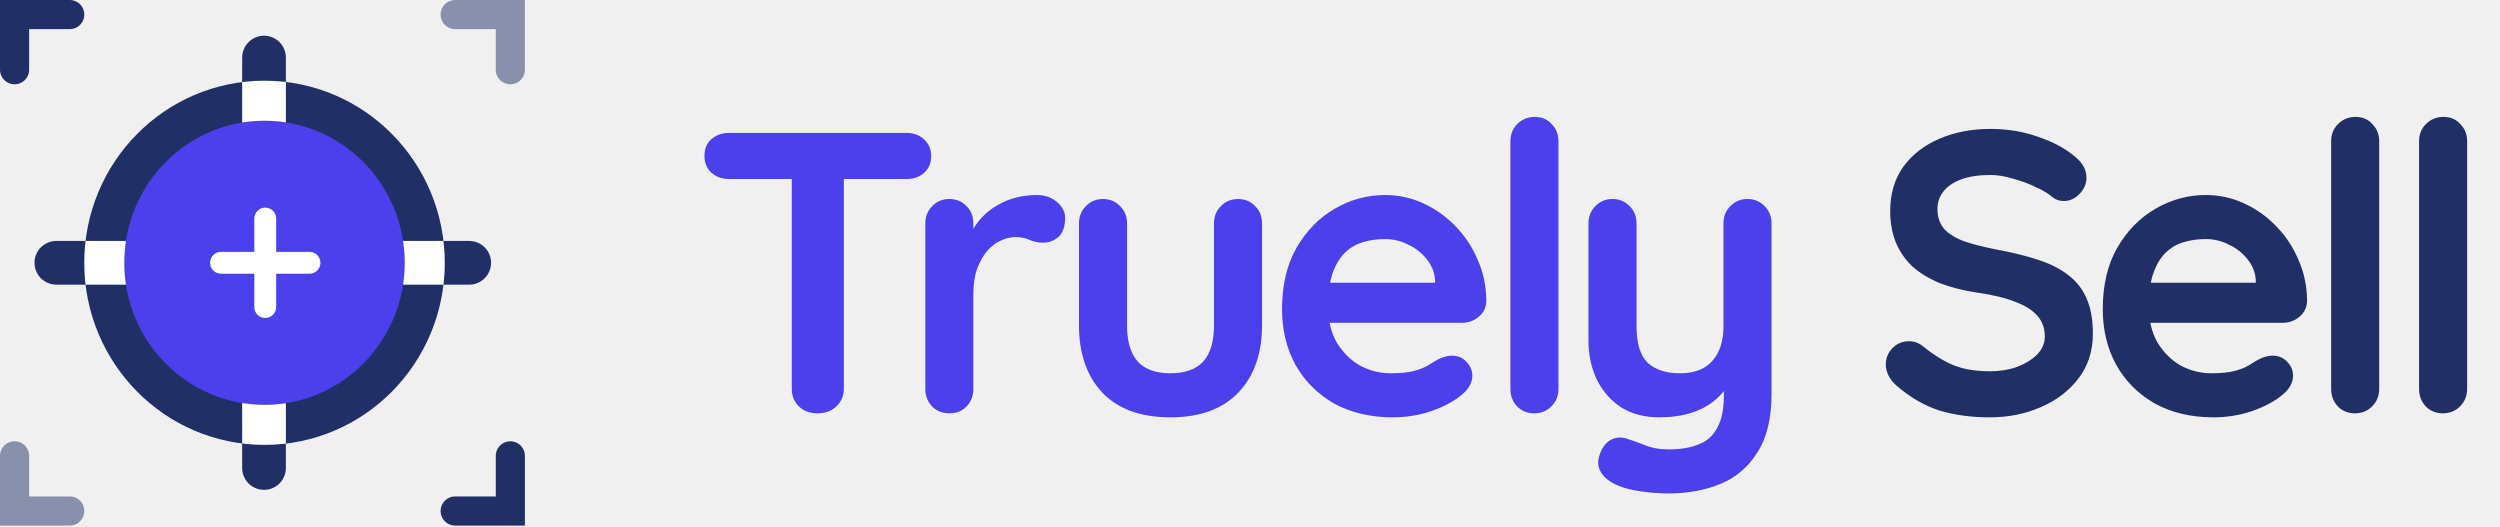
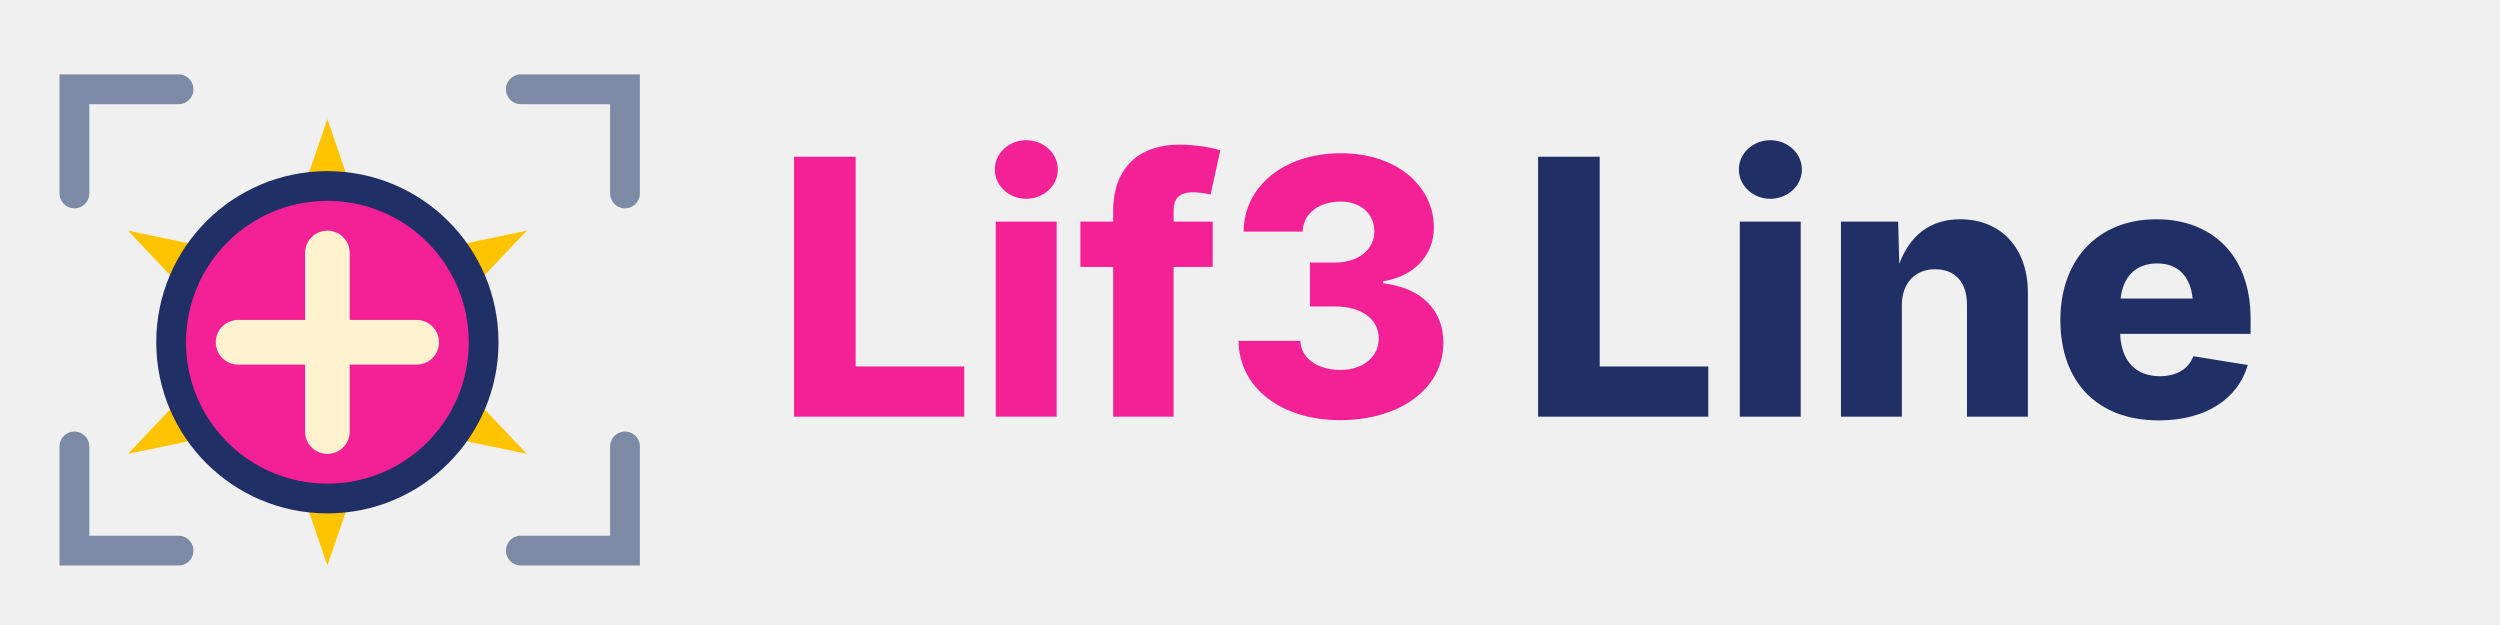
- <svg xmlns="http://www.w3.org/2000/svg" width="1373" height="289" viewBox="0 0 1373 289" fill="none">
-   <path d="M448.915 227C444.808 227 441.435 225.753 438.795 223.26C436.155 220.62 434.835 217.393 434.835 213.58V85.98H463.435V213.58C463.435 217.393 462.042 220.62 459.255 223.26C456.615 225.753 453.168 227 448.915 227ZM400.295 98.3C396.482 98.3 393.255 97.127 390.615 94.78C388.122 92.433 386.875 89.353 386.875 85.54C386.875 81.727 388.122 78.72 390.615 76.52C393.255 74.173 396.482 73 400.295 73H497.975C501.788 73 504.942 74.173 507.435 76.52C510.075 78.867 511.395 81.947 511.395 85.76C511.395 89.573 510.075 92.653 507.435 95C504.942 97.2 501.788 98.3 497.975 98.3H400.295ZM521.384 227C517.571 227 514.418 225.753 511.924 223.26C509.431 220.62 508.184 217.393 508.184 213.58V122.72C508.184 118.907 509.431 115.753 511.924 113.26C514.418 110.62 517.571 109.3 521.384 109.3C525.198 109.3 528.351 110.62 530.844 113.26C533.338 115.753 534.584 118.907 534.584 122.72V143.4L533.044 128.66C534.658 125.14 536.711 122.06 539.204 119.42C541.844 116.633 544.778 114.36 548.004 112.6C551.231 110.693 554.678 109.3 558.344 108.42C562.011 107.54 565.678 107.1 569.344 107.1C573.744 107.1 577.411 108.347 580.344 110.84C583.424 113.333 584.964 116.267 584.964 119.64C584.964 124.48 583.718 128 581.224 130.2C578.731 132.253 576.018 133.28 573.084 133.28C570.298 133.28 567.731 132.767 565.384 131.74C563.184 130.713 560.618 130.2 557.684 130.2C555.044 130.2 552.331 130.86 549.544 132.18C546.904 133.353 544.411 135.26 542.064 137.9C539.864 140.54 538.031 143.84 536.564 147.8C535.244 151.613 534.584 156.16 534.584 161.44V213.58C534.584 217.393 533.338 220.62 530.844 223.26C528.351 225.753 525.198 227 521.384 227ZM679.915 109.3C683.728 109.3 686.882 110.62 689.375 113.26C691.868 115.753 693.115 118.907 693.115 122.72V178.6C693.115 194.147 688.788 206.467 680.135 215.56C671.482 224.653 659.015 229.2 642.735 229.2C626.455 229.2 613.988 224.653 605.335 215.56C596.828 206.467 592.575 194.147 592.575 178.6V122.72C592.575 118.907 593.822 115.753 596.315 113.26C598.808 110.62 601.962 109.3 605.775 109.3C609.588 109.3 612.742 110.62 615.235 113.26C617.728 115.753 618.975 118.907 618.975 122.72V178.6C618.975 187.547 620.955 194.22 624.915 198.62C628.875 202.873 634.815 205 642.735 205C650.802 205 656.815 202.873 660.775 198.62C664.735 194.22 666.715 187.547 666.715 178.6V122.72C666.715 118.907 667.962 115.753 670.455 113.26C672.948 110.62 676.102 109.3 679.915 109.3ZM765.036 229.2C752.569 229.2 741.716 226.633 732.476 221.5C723.383 216.22 716.343 209.107 711.356 200.16C706.516 191.213 704.096 181.093 704.096 169.8C704.096 156.6 706.736 145.38 712.016 136.14C717.443 126.753 724.483 119.567 733.136 114.58C741.789 109.593 750.956 107.1 760.636 107.1C768.116 107.1 775.156 108.64 781.756 111.72C788.503 114.8 794.443 119.053 799.576 124.48C804.709 129.76 808.743 135.92 811.676 142.96C814.756 150 816.296 157.48 816.296 165.4C816.149 168.92 814.756 171.78 812.116 173.98C809.476 176.18 806.396 177.28 802.876 177.28H718.836L712.236 155.28H792.976L788.136 159.68V153.74C787.843 149.487 786.303 145.673 783.516 142.3C780.876 138.927 777.503 136.287 773.396 134.38C769.436 132.327 765.183 131.3 760.636 131.3C756.236 131.3 752.129 131.887 748.316 133.06C744.503 134.233 741.203 136.213 738.416 139C735.629 141.787 733.429 145.527 731.816 150.22C730.203 154.913 729.396 160.853 729.396 168.04C729.396 175.96 731.009 182.707 734.236 188.28C737.609 193.707 741.863 197.887 746.996 200.82C752.276 203.607 757.849 205 763.716 205C769.143 205 773.469 204.56 776.696 203.68C779.923 202.8 782.489 201.773 784.396 200.6C786.449 199.28 788.283 198.18 789.896 197.3C792.536 195.98 795.029 195.32 797.376 195.32C800.603 195.32 803.243 196.42 805.296 198.62C807.496 200.82 808.596 203.387 808.596 206.32C808.596 210.28 806.543 213.873 802.436 217.1C798.623 220.327 793.269 223.187 786.376 225.68C779.483 228.027 772.369 229.2 765.036 229.2ZM855.913 213.58C855.913 217.393 854.593 220.62 851.953 223.26C849.46 225.753 846.307 227 842.493 227C838.827 227 835.747 225.753 833.253 223.26C830.76 220.62 829.513 217.393 829.513 213.58V77.62C829.513 73.807 830.76 70.653 833.253 68.16C835.893 65.52 839.12 64.2 842.933 64.2C846.747 64.2 849.827 65.52 852.173 68.16C854.667 70.653 855.913 73.807 855.913 77.62V213.58ZM959.727 109.3C963.541 109.3 966.694 110.62 969.187 113.26C971.681 115.753 972.927 118.907 972.927 122.72V216.22C972.927 229.713 970.361 240.42 965.227 248.34C960.241 256.407 953.494 262.2 944.987 265.72C936.481 269.24 926.947 271 916.387 271C911.694 271 906.707 270.633 901.427 269.9C896.147 269.167 891.821 268.067 888.447 266.6C884.047 264.693 880.967 262.273 879.207 259.34C877.594 256.553 877.301 253.547 878.327 250.32C879.647 246.067 881.774 243.133 884.707 241.52C887.641 240.053 890.721 239.907 893.947 241.08C896.294 241.813 899.374 242.913 903.187 244.38C907.001 245.993 911.401 246.8 916.387 246.8C923.134 246.8 928.707 245.847 933.107 243.94C937.654 242.18 941.027 239.1 943.227 234.7C945.574 230.447 946.747 224.58 946.747 217.1V202.36L951.367 207.64C948.874 212.48 945.721 216.513 941.907 219.74C938.241 222.82 933.841 225.167 928.707 226.78C923.574 228.393 917.707 229.2 911.107 229.2C903.334 229.2 896.514 227.44 890.647 223.92C884.927 220.253 880.454 215.267 877.227 208.96C874.001 202.507 872.387 195.173 872.387 186.96V122.72C872.387 118.907 873.634 115.753 876.127 113.26C878.621 110.62 881.774 109.3 885.587 109.3C889.401 109.3 892.554 110.62 895.047 113.26C897.541 115.753 898.787 118.907 898.787 122.72V179.04C898.787 188.573 900.841 195.32 904.947 199.28C909.201 203.093 915.067 205 922.547 205C927.681 205 932.007 204.047 935.527 202.14C939.047 200.087 941.761 197.153 943.667 193.34C945.574 189.38 946.527 184.613 946.527 179.04V122.72C946.527 118.907 947.774 115.753 950.267 113.26C952.761 110.62 955.914 109.3 959.727 109.3Z" fill="#4C40ED" />
-   <path d="M1092.87 229.2C1082.6 229.2 1073.36 227.953 1065.15 225.46C1056.94 222.82 1049.09 218.273 1041.61 211.82C1039.7 210.207 1038.24 208.373 1037.21 206.32C1036.18 204.267 1035.67 202.213 1035.67 200.16C1035.67 196.787 1036.84 193.853 1039.19 191.36C1041.68 188.72 1044.76 187.4 1048.43 187.4C1051.22 187.4 1053.71 188.28 1055.91 190.04C1061.48 194.587 1066.98 198.033 1072.41 200.38C1077.98 202.727 1084.8 203.9 1092.87 203.9C1098.3 203.9 1103.28 203.093 1107.83 201.48C1112.38 199.72 1116.04 197.447 1118.83 194.66C1121.62 191.727 1123.01 188.427 1123.01 184.76C1123.01 180.36 1121.69 176.62 1119.05 173.54C1116.41 170.46 1112.38 167.893 1106.95 165.84C1101.52 163.64 1094.63 161.953 1086.27 160.78C1078.35 159.607 1071.38 157.847 1065.37 155.5C1059.36 153.007 1054.3 149.927 1050.19 146.26C1046.23 142.447 1043.22 138.047 1041.17 133.06C1039.12 127.927 1038.09 122.207 1038.09 115.9C1038.09 106.367 1040.51 98.227 1045.35 91.48C1050.34 84.733 1057.01 79.6 1065.37 76.08C1073.73 72.56 1082.97 70.8 1093.09 70.8C1102.62 70.8 1111.42 72.267 1119.49 75.2C1127.7 77.987 1134.38 81.58 1139.51 85.98C1143.76 89.353 1145.89 93.24 1145.89 97.64C1145.89 100.867 1144.64 103.8 1142.15 106.44C1139.66 109.08 1136.72 110.4 1133.35 110.4C1131.15 110.4 1129.17 109.74 1127.41 108.42C1125.06 106.367 1121.91 104.46 1117.95 102.7C1113.99 100.793 1109.81 99.253 1105.41 98.08C1101.01 96.76 1096.9 96.1 1093.09 96.1C1086.78 96.1 1081.43 96.907 1077.03 98.52C1072.78 100.133 1069.55 102.333 1067.35 105.12C1065.15 107.907 1064.05 111.133 1064.05 114.8C1064.05 119.2 1065.3 122.867 1067.79 125.8C1070.43 128.587 1074.17 130.86 1079.01 132.62C1083.85 134.233 1089.64 135.7 1096.39 137.02C1105.19 138.633 1112.89 140.54 1119.49 142.74C1126.24 144.94 1131.81 147.8 1136.21 151.32C1140.61 154.693 1143.91 159.02 1146.11 164.3C1148.31 169.433 1149.41 175.74 1149.41 183.22C1149.41 192.753 1146.77 200.967 1141.49 207.86C1136.21 214.753 1129.24 220.033 1120.59 223.7C1112.08 227.367 1102.84 229.2 1092.87 229.2ZM1215.78 229.2C1203.31 229.2 1192.46 226.633 1183.22 221.5C1174.12 216.22 1167.08 209.107 1162.1 200.16C1157.26 191.213 1154.84 181.093 1154.84 169.8C1154.84 156.6 1157.48 145.38 1162.76 136.14C1168.18 126.753 1175.22 119.567 1183.88 114.58C1192.53 109.593 1201.7 107.1 1211.38 107.1C1218.86 107.1 1225.9 108.64 1232.5 111.72C1239.24 114.8 1245.18 119.053 1250.32 124.48C1255.45 129.76 1259.48 135.92 1262.42 142.96C1265.5 150 1267.04 157.48 1267.04 165.4C1266.89 168.92 1265.5 171.78 1262.86 173.98C1260.22 176.18 1257.14 177.28 1253.62 177.28H1169.58L1162.98 155.28H1243.72L1238.88 159.68V153.74C1238.58 149.487 1237.04 145.673 1234.26 142.3C1231.62 138.927 1228.24 136.287 1224.14 134.38C1220.18 132.327 1215.92 131.3 1211.38 131.3C1206.98 131.3 1202.87 131.887 1199.06 133.06C1195.24 134.233 1191.94 136.213 1189.16 139C1186.37 141.787 1184.17 145.527 1182.56 150.22C1180.94 154.913 1180.14 160.853 1180.14 168.04C1180.14 175.96 1181.75 182.707 1184.98 188.28C1188.35 193.707 1192.6 197.887 1197.74 200.82C1203.02 203.607 1208.59 205 1214.46 205C1219.88 205 1224.21 204.56 1227.44 203.68C1230.66 202.8 1233.23 201.773 1235.14 200.6C1237.19 199.28 1239.02 198.18 1240.64 197.3C1243.28 195.98 1245.77 195.32 1248.12 195.32C1251.34 195.32 1253.98 196.42 1256.04 198.62C1258.24 200.82 1259.34 203.387 1259.34 206.32C1259.34 210.28 1257.28 213.873 1253.18 217.1C1249.36 220.327 1244.01 223.187 1237.12 225.68C1230.22 228.027 1223.11 229.2 1215.78 229.2ZM1306.66 213.58C1306.66 217.393 1305.34 220.62 1302.7 223.26C1300.2 225.753 1297.05 227 1293.24 227C1289.57 227 1286.49 225.753 1284 223.26C1281.5 220.62 1280.26 217.393 1280.26 213.58V77.62C1280.26 73.807 1281.5 70.653 1284 68.16C1286.64 65.52 1289.86 64.2 1293.68 64.2C1297.49 64.2 1300.57 65.52 1302.92 68.16C1305.41 70.653 1306.66 73.807 1306.66 77.62V213.58ZM1354.95 213.58C1354.95 217.393 1353.63 220.62 1350.99 223.26C1348.5 225.753 1345.35 227 1341.53 227C1337.87 227 1334.79 225.753 1332.29 223.26C1329.8 220.62 1328.55 217.393 1328.55 213.58V77.62C1328.55 73.807 1329.8 70.653 1332.29 68.16C1334.93 65.52 1338.16 64.2 1341.97 64.2C1345.79 64.2 1348.87 65.52 1351.21 68.16C1353.71 70.653 1354.95 73.807 1354.95 77.62V213.58Z" fill="#203066" />
-   <path opacity="0.5" d="M249.981 8H280.275V38.294" stroke="#203066" stroke-width="16" stroke-linecap="round" />
-   <path d="M249.981 280.646H280.275V250.352" stroke="#203066" stroke-width="16" stroke-linecap="round" />
-   <path d="M38.294 8H8V38.294" stroke="#203066" stroke-width="16" stroke-linecap="round" />
-   <path opacity="0.5" d="M38.294 280.646H8V250.352" stroke="#203066" stroke-width="16" stroke-linecap="round" />
-   <path d="M52.541 144.323H30.945" stroke="#203066" stroke-width="24" stroke-miterlimit="10" stroke-linecap="round" stroke-linejoin="round" />
-   <path d="M236.105 144.323H257.7" stroke="#203066" stroke-width="24" stroke-miterlimit="10" stroke-linecap="round" stroke-linejoin="round" />
-   <path d="M144.998 53.216L144.998 31.62" stroke="#203066" stroke-width="24" stroke-miterlimit="10" stroke-linecap="round" stroke-linejoin="round" />
-   <path d="M144.998 235.43L144.998 257.025" stroke="#203066" stroke-width="24" stroke-miterlimit="10" stroke-linecap="round" stroke-linejoin="round" />
-   <path d="M145.275 233.323C194.009 233.323 233.275 193.342 233.275 144.323C233.275 95.304 194.009 55.323 145.275 55.323C96.54 55.323 57.275 95.304 57.275 144.323C57.275 193.342 96.54 233.323 145.275 233.323Z" fill="#4C40ED" stroke="#203066" stroke-width="22" />
-   <path d="M145.668 120.028V168.618" stroke="white" stroke-width="12" stroke-miterlimit="10" stroke-linecap="round" />
-   <path d="M169.968 144.322H121.377" stroke="white" stroke-width="12" stroke-miterlimit="10" stroke-linecap="round" />
-   <mask id="mask0_503_63" style="mask-type:alpha" maskUnits="userSpaceOnUse" x="46" y="44" width="199" height="201">
-     <path d="M145.275 233.323C194.009 233.323 233.275 193.342 233.275 144.323C233.275 95.304 194.009 55.323 145.275 55.323C96.54 55.323 57.275 95.304 57.275 144.323C57.275 193.342 96.54 233.323 145.275 233.323Z" stroke="#203066" stroke-width="22" />
-   </mask>
-   <g mask="url(#mask0_503_63)">
-     <path d="M70.088 144.323L45.792 144.323" stroke="white" stroke-width="24" stroke-miterlimit="10" stroke-linecap="round" stroke-linejoin="round" />
-     <path d="M219.908 144.323L244.203 144.323" stroke="white" stroke-width="24" stroke-miterlimit="10" stroke-linecap="round" stroke-linejoin="round" />
-     <path d="M144.998 69.413L144.998 45.118" stroke="white" stroke-width="24" stroke-miterlimit="10" stroke-linecap="round" stroke-linejoin="round" />
-     <path d="M144.998 219.233L144.998 243.528" stroke="white" stroke-width="24" stroke-miterlimit="10" stroke-linecap="round" stroke-linejoin="round" />
+ <svg xmlns="http://www.w3.org/2000/svg" width="168" height="42" viewBox="0 0 168 42" fill="none" role="img" aria-labelledby="lif3line-logo-title">
+   <g transform="translate(2 3)">
+     <path d="M3 10V3h7M33 3h7v7M40 27v7h-7M10 34H3v-7" stroke="#7C8AA5" stroke-width="2" stroke-linecap="round" />
+     <path d="M20 5l3.3 9.6 10.1-2.1-7.1 7.5 7.1 7.5-10.1-2.1L20 35l-3.3-9.6-10.1 2.1 7.1-7.5-7.1-7.5 10.1 2.1L20 5z" fill="#FFC400" />
+     <circle cx="20" cy="20" r="10.5" fill="#F42196" stroke="#203066" stroke-width="2" />
+     <path d="M20 14v12M14 20h12" stroke="#FFF3CF" stroke-width="3" stroke-linecap="round" />
  </g>
+   <text x="52" y="28" font-family="Inter, Arial, Helvetica, sans-serif" font-size="24" font-weight="800" fill="#F42196">Lif3</text>
+   <text x="102" y="28" font-family="Inter, Arial, Helvetica, sans-serif" font-size="24" font-weight="800" fill="#203066">Line</text>
</svg>
